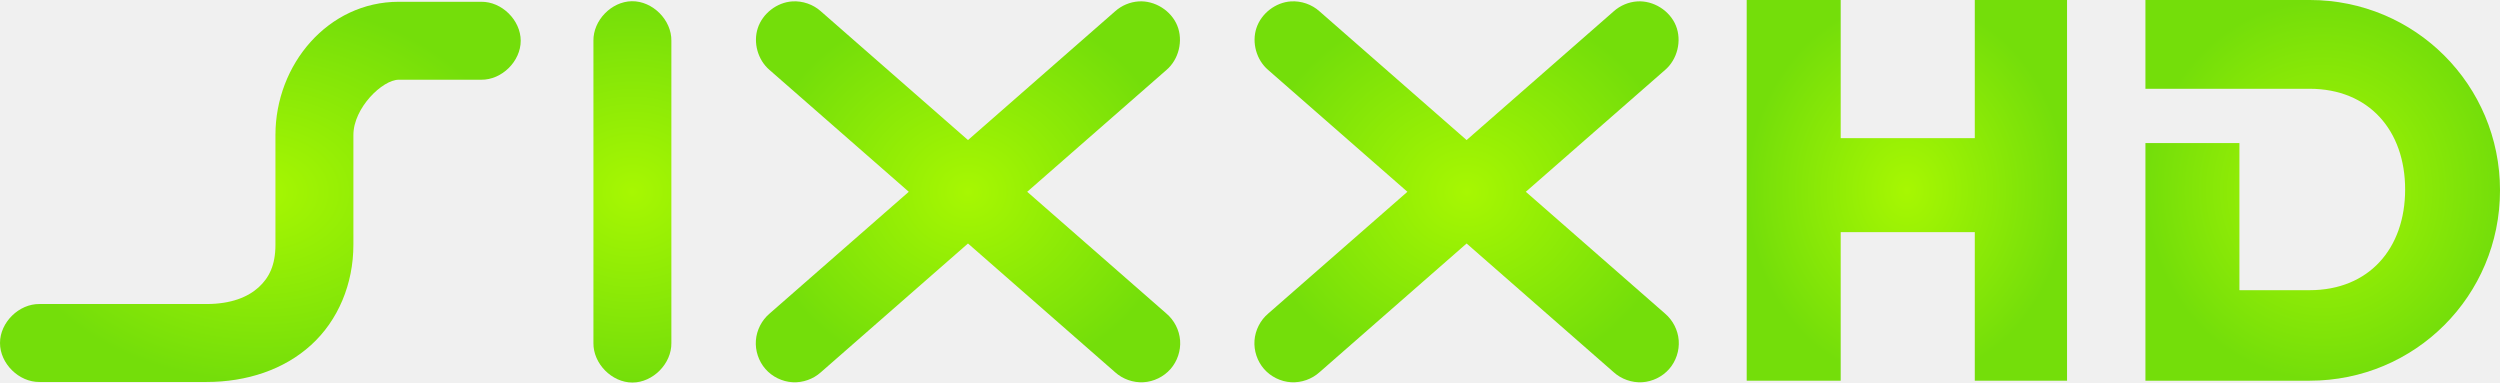
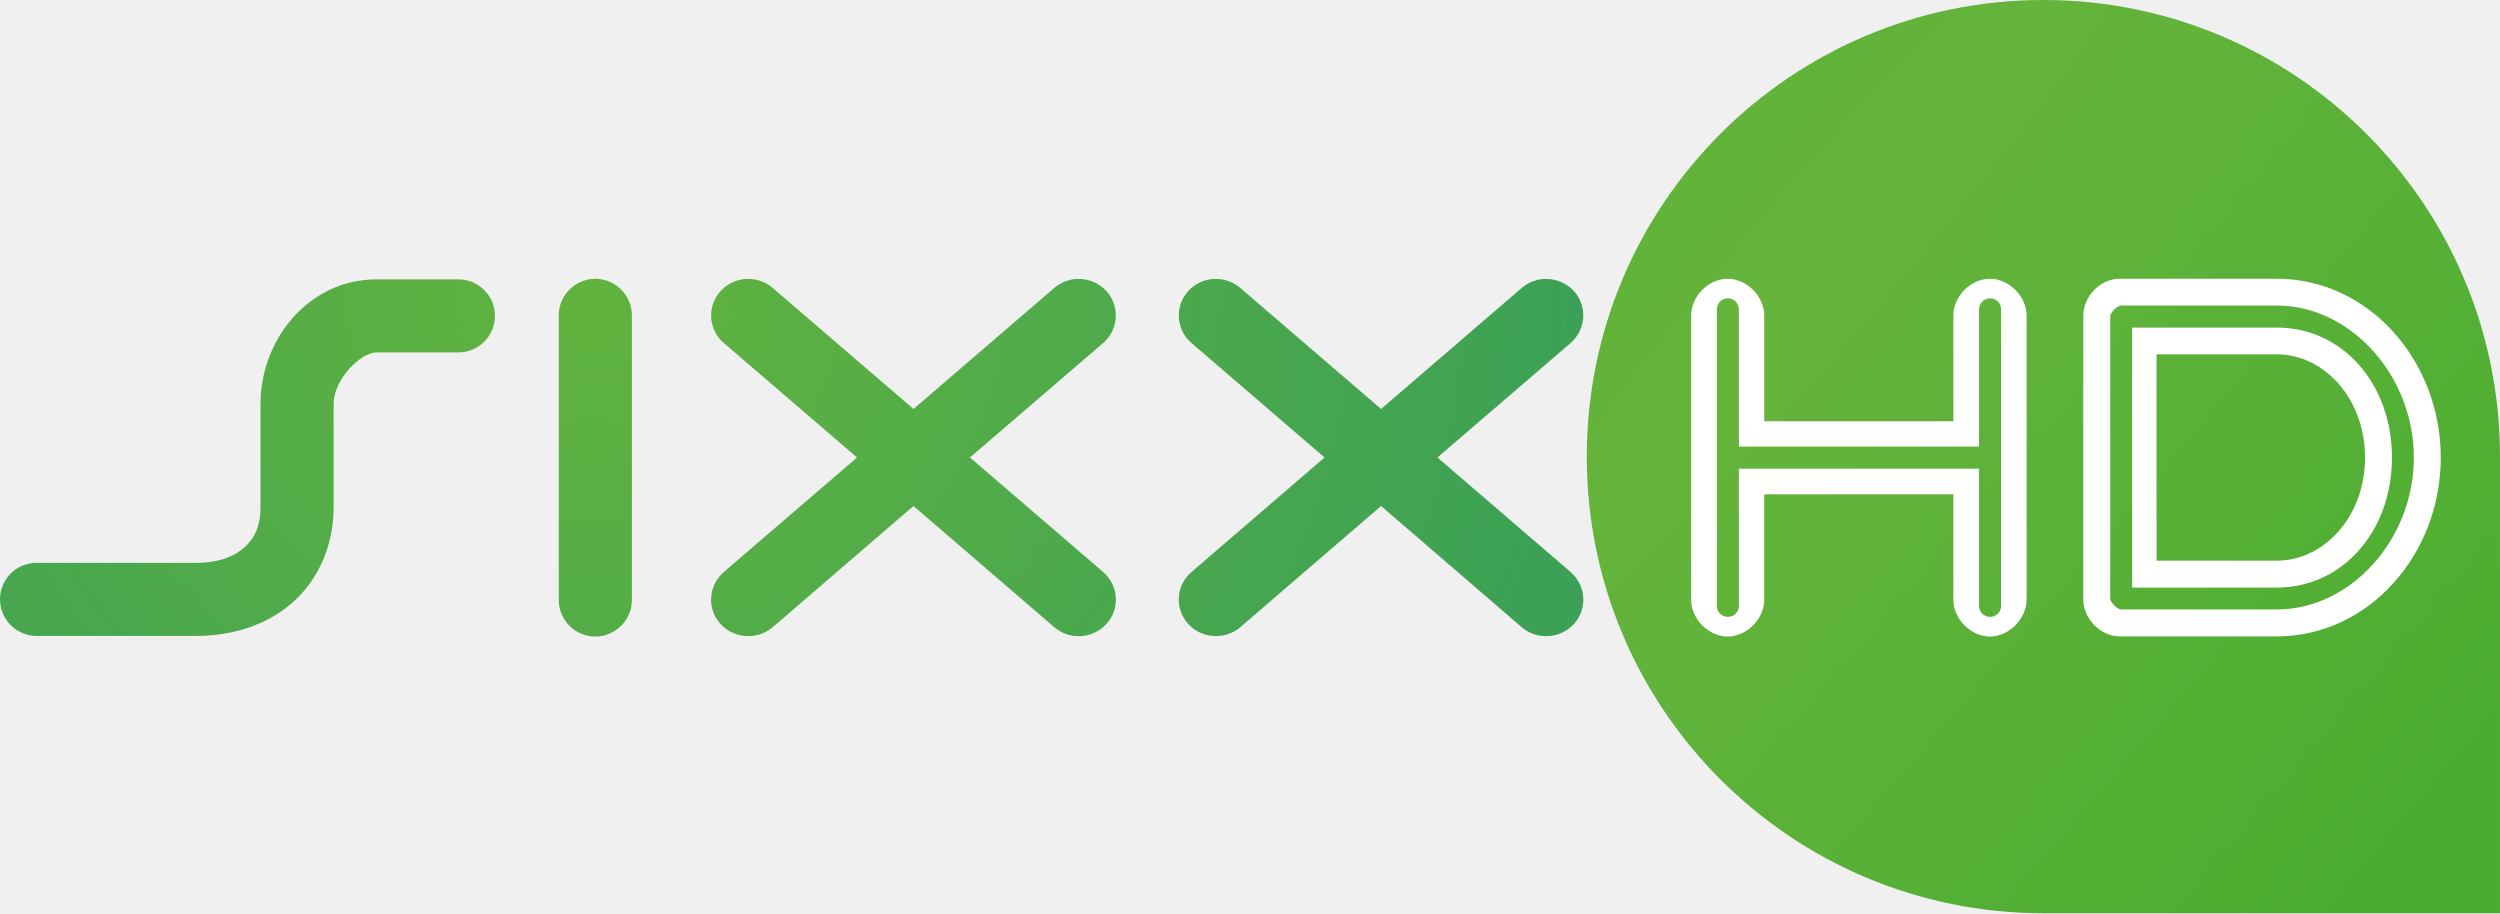
- <svg xmlns="http://www.w3.org/2000/svg" xmlns:xlink="http://www.w3.org/1999/xlink" version="1.1" width="100%" height="100%" viewBox="0 0 216.295 33.096" id="svg2816">
-   <defs id="defs2820">
-     <linearGradient id="linearGradient3694">
-       <stop id="stop3696" style="stop-color:#a2e410;stop-opacity:1" offset="0" />
-       <stop id="stop3698" style="stop-color:#62db05;stop-opacity:1" offset="1" />
-     </linearGradient>
-     <linearGradient id="linearGradient3686">
-       <stop id="stop3688" style="stop-color:#a7f702;stop-opacity:1" offset="0" />
-       <stop id="stop3690" style="stop-color:#74de0a;stop-opacity:1" offset="1" />
-     </linearGradient>
-     <radialGradient cx="127.794" cy="18.433" r="194.562" fx="127.794" fy="18.433" id="radialGradient3692" xlink:href="#linearGradient3686" gradientUnits="userSpaceOnUse" gradientTransform="matrix(1.094571,0.8295492,-0.8186145,1.080143,26.18558,-131.3713)" />
-     <radialGradient cx="92.077" cy="133.408" r="43.421" fx="92.077" fy="133.408" id="radialGradient3700" xlink:href="#linearGradient3686" gradientUnits="userSpaceOnUse" gradientTransform="matrix(1,0,0,0.7301514,0,36.00007)" />
-     <radialGradient cx="154.124" cy="133.407" r="6.501" fx="154.124" fy="133.407" id="radialGradient3708" xlink:href="#linearGradient3686" gradientUnits="userSpaceOnUse" gradientTransform="matrix(5.385835,0,0,4.891311,-675.9622,-519.1297)" />
-     <radialGradient cx="210.093" cy="133.397" r="35.392" fx="210.093" fy="133.397" id="radialGradient3716" xlink:href="#linearGradient3686" gradientUnits="userSpaceOnUse" gradientTransform="matrix(1,0,0,0.8976155,0,13.65778)" />
-     <radialGradient cx="293.249" cy="133.397" r="35.392" fx="293.249" fy="133.397" id="radialGradient3724" xlink:href="#linearGradient3686" gradientUnits="userSpaceOnUse" gradientTransform="matrix(1,0,0,0.8976155,0,13.65778)" />
-     <radialGradient cx="473.136" cy="358.329" r="326.14" fx="473.136" fy="358.329" id="radialGradient3225" xlink:href="#linearGradient3817-4-2" gradientUnits="userSpaceOnUse" gradientTransform="matrix(0.3408126,-0.5246742,0.3729847,0.2422796,-267.3698,563.8368)" spreadMethod="reflect" />
-     <linearGradient id="linearGradient3817-4-2">
-       <stop id="stop3819-5-1" style="stop-color:#ffffff;stop-opacity:0" offset="0" />
-       <stop id="stop3821-5-6" style="stop-color:#ffffff;stop-opacity:1" offset="1" />
-     </linearGradient>
-     <radialGradient cx="473.136" cy="358.329" r="326.14" fx="473.136" fy="358.329" id="radialGradient3064-2" xlink:href="#linearGradient3817-4-2" gradientUnits="userSpaceOnUse" gradientTransform="matrix(0.3408126,-0.5246742,0.3729847,0.2422796,-267.3698,563.8368)" spreadMethod="reflect" />
-     <linearGradient id="linearGradient3807-4">
-       <stop id="stop3809-2" style="stop-color:#ffffff;stop-opacity:1" offset="0" />
-       <stop id="stop3811-3" style="stop-color:#e6e6e6;stop-opacity:0" offset="1" />
-     </linearGradient>
-     <radialGradient cx="534.591" cy="370.862" r="326.14" fx="534.591" fy="370.862" id="radialGradient3813-1" xlink:href="#linearGradient3807-4" gradientUnits="userSpaceOnUse" gradientTransform="matrix(1,0,0,1.002631,-392.5313,0.9298325)" />
-     <linearGradient id="linearGradient3817-4">
-       <stop id="stop3819-5" style="stop-color:#ffffff;stop-opacity:0" offset="0" />
-       <stop id="stop3821-5" style="stop-color:#ffffff;stop-opacity:1" offset="1" />
-     </linearGradient>
-     <radialGradient cx="473.136" cy="358.329" r="326.14" fx="473.136" fy="358.329" id="radialGradient3795-2" xlink:href="#linearGradient3817-4" gradientUnits="userSpaceOnUse" gradientTransform="matrix(0.3408126,-0.5246742,0.3729847,0.2422796,-267.3698,563.8368)" spreadMethod="reflect" />
-     <radialGradient cx="478.555" cy="315.986" r="320.594" fx="478.555" fy="315.986" id="radialGradient3026" xlink:href="#linearGradient3732-4" gradientUnits="userSpaceOnUse" gradientTransform="matrix(0.6874877,0.8160081,-1.009025,0.8501047,150.1969,-368.1277)" spreadMethod="pad" />
-     <linearGradient id="linearGradient3732-4">
-       <stop id="stop3734-8" style="stop-color:#ffffff;stop-opacity:1" offset="0" />
-       <stop id="stop3736-8" style="stop-color:#ffffff;stop-opacity:0" offset="1" />
-     </linearGradient>
-     <radialGradient cx="478.555" cy="315.986" r="320.594" fx="478.555" fy="315.986" id="radialGradient3742-9" xlink:href="#linearGradient3732-4" gradientUnits="userSpaceOnUse" gradientTransform="matrix(0.6874877,0.8160081,-1.009025,0.8501047,150.1969,-368.1277)" spreadMethod="pad" />
-     <radialGradient cx="442.973" cy="729.522" r="320.594" fx="442.973" fy="729.522" id="radialGradient2988" xlink:href="#linearGradient3897-7-7" gradientUnits="userSpaceOnUse" gradientTransform="matrix(1.710502,1.536547,-1.722086,1.917045,447.4137,-1553.733)" spreadMethod="pad" />
-     <linearGradient id="linearGradient3897-7-7">
-       <stop id="stop3899-4-4" style="stop-color:#000000;stop-opacity:0" offset="0" />
-       <stop id="stop3901-0-0" style="stop-color:#000000;stop-opacity:1" offset="1" />
-     </linearGradient>
-     <radialGradient cx="442.973" cy="729.522" r="320.594" fx="442.973" fy="729.522" id="radialGradient3756-1" xlink:href="#linearGradient3897-7-7" gradientUnits="userSpaceOnUse" gradientTransform="matrix(1.710502,1.536547,-1.722086,1.917045,447.4137,-1553.732)" spreadMethod="pad" />
-     <linearGradient id="linearGradient3913-4">
-       <stop id="stop3915-8" style="stop-color:#ffffff;stop-opacity:0" offset="0" />
-       <stop id="stop3917-8" style="stop-color:#e6e6e6;stop-opacity:0" offset="1" />
-     </linearGradient>
-     <radialGradient cx="315.858" cy="388.753" r="326.14" fx="315.858" fy="388.753" id="radialGradient3911-9" xlink:href="#linearGradient3913-4" gradientUnits="userSpaceOnUse" gradientTransform="matrix(0.7306543,0.2514623,-0.2447298,0.711092,242.6512,47.33385)" spreadMethod="reflect" />
-     <linearGradient id="linearGradient3897-7">
-       <stop id="stop3899-4" style="stop-color:#000000;stop-opacity:0" offset="0" />
-       <stop id="stop3901-0" style="stop-color:#000000;stop-opacity:1" offset="1" />
-     </linearGradient>
-     <radialGradient cx="442.973" cy="729.522" r="320.594" fx="442.973" fy="729.522" id="radialGradient3737-1" xlink:href="#linearGradient3897-7" gradientUnits="userSpaceOnUse" gradientTransform="matrix(1.710502,1.536547,-1.722086,1.917045,839.9449,-1555.638)" spreadMethod="pad" />
-     <radialGradient cx="442.973" cy="729.522" r="320.594" fx="442.973" fy="729.522" id="radialGradient3903" xlink:href="#linearGradient3897" gradientUnits="userSpaceOnUse" gradientTransform="matrix(0.6049691,0.4091812,-0.4578739,0.6769606,14.86475,-149.6705)" spreadMethod="pad" />
-     <linearGradient id="linearGradient3732">
-       <stop id="stop3734" style="stop-color:#ffffff;stop-opacity:1" offset="0" />
-       <stop id="stop3736" style="stop-color:#ffffff;stop-opacity:0" offset="1" />
-     </linearGradient>
-     <linearGradient id="linearGradient3807">
-       <stop id="stop3809" style="stop-color:#ffffff;stop-opacity:1" offset="0" />
-       <stop id="stop3811" style="stop-color:#e6e6e6;stop-opacity:0" offset="1" />
-     </linearGradient>
-     <linearGradient id="linearGradient3881">
-       <stop id="stop3883" style="stop-color:#d7307f;stop-opacity:1" offset="0" />
-       <stop id="stop3885" style="stop-color:#aa015e;stop-opacity:1" offset="1" />
-     </linearGradient>
-     <linearGradient id="linearGradient3897">
-       <stop id="stop3899" style="stop-color:#000000;stop-opacity:1" offset="0" />
-       <stop id="stop3901" style="stop-color:#000000;stop-opacity:0" offset="1" />
-     </linearGradient>
-     <linearGradient id="linearGradient3913">
-       <stop id="stop3915" style="stop-color:#ffffff;stop-opacity:0" offset="0" />
-       <stop id="stop3917" style="stop-color:#e6e6e6;stop-opacity:0" offset="1" />
-     </linearGradient>
-     <linearGradient id="linearGradient3817">
-       <stop id="stop3819" style="stop-color:#ffffff;stop-opacity:0" offset="0" />
-       <stop id="stop3821" style="stop-color:#ffffff;stop-opacity:1" offset="1" />
-     </linearGradient>
-     <radialGradient cx="210.093" cy="133.397" r="35.392" fx="210.093" fy="133.397" id="radialGradient4083" xlink:href="#linearGradient3686" gradientUnits="userSpaceOnUse" gradientTransform="matrix(1,0,0,0.8976155,0,13.65778)" />
-     <radialGradient cx="293.249" cy="133.397" r="35.392" fx="293.249" fy="133.397" id="radialGradient4085" xlink:href="#linearGradient3686" gradientUnits="userSpaceOnUse" gradientTransform="matrix(1,0,0,0.8976155,0,13.65778)" />
-     <radialGradient cx="92.077" cy="133.408" r="43.421" fx="92.077" fy="133.408" id="radialGradient4087" xlink:href="#linearGradient3686" gradientUnits="userSpaceOnUse" gradientTransform="matrix(1,0,0,0.7301514,0,36.00007)" />
-     <radialGradient cx="154.124" cy="133.407" r="6.501" fx="154.124" fy="133.407" id="radialGradient4089" xlink:href="#linearGradient3686" gradientUnits="userSpaceOnUse" gradientTransform="matrix(5.385835,0,0,4.891311,-675.9622,-519.1297)" />
-     <radialGradient cx="21.864" cy="353.876" r="146.912" fx="21.864" fy="353.876" id="radialGradient4097" xlink:href="#linearGradient3686" gradientUnits="userSpaceOnUse" gradientTransform="matrix(1,0,0,0.9045803,0,33.76678)" />
-     <radialGradient cx="365.731" cy="353.814" r="147.892" fx="365.731" fy="353.814" id="radialGradient4105" xlink:href="#linearGradient3686" gradientUnits="userSpaceOnUse" gradientTransform="matrix(1,0,0,0.8990045,0,35.73362)" />
-     <radialGradient cx="466.75" cy="25.5" r="17.25" fx="466.75" fy="25.5" id="radialGradient3923" xlink:href="#linearGradient3686" gradientUnits="userSpaceOnUse" gradientTransform="matrix(1,0,0,1.188406,0,-4.804348)" />
-     <radialGradient cx="511.533" cy="25.5" r="19.092" fx="511.533" fy="25.5" id="radialGradient3931" xlink:href="#linearGradient3686" gradientUnits="userSpaceOnUse" gradientTransform="matrix(1,0,0,1.073722,0,-1.879911)" />
+ <svg xmlns="http://www.w3.org/2000/svg" height="219.18" width="600" version="1.1" viewBox="0 0 158.75 57.992">
+   <defs>
+     <radialGradient id="j" gradientUnits="userSpaceOnUse" cy="0" cx="0" gradientTransform="matrix(-.18832 56.794 62.392 .20557 37.696 18.751)" r="1">
+       <stop stop-color="#61b33d" offset="0" />
+       <stop stop-color="#3ca156" offset="1" />
+     </radialGradient>
+     <radialGradient id="i" gradientUnits="userSpaceOnUse" cy="0" cx="0" gradientTransform="matrix(-.18747 56.784 62.382 .20557 37.698 18.751)" r="1">
+       <stop stop-color="#61b33d" offset="0" />
+       <stop stop-color="#3ca156" offset="1" />
+     </radialGradient>
+     <radialGradient id="h" gradientUnits="userSpaceOnUse" cy="0" cx="0" gradientTransform="matrix(-.19073 56.795 63.463 .20557 37.568 18.741)" r="1">
+       <stop stop-color="#61b33d" offset="0" />
+       <stop stop-color="#3ca156" offset="1" />
+     </radialGradient>
+     <radialGradient id="g" gradientUnits="userSpaceOnUse" cy="0" cx="0" gradientTransform="matrix(-.18894 56.793 63.426 .20557 37.08 18.741)" r="1">
+       <stop stop-color="#61b33d" offset="0" />
+       <stop stop-color="#3ca156" offset="1" />
+     </radialGradient>
+     <radialGradient id="f" gradientUnits="userSpaceOnUse" cy="0" cx="0" gradientTransform="matrix(37.981 35.315 274.76 -320.54 114.91 17.501)" r="1">
+       <stop stop-color="#66b43c" offset="0" />
+       <stop stop-color="#4aad31" offset="1" />
+     </radialGradient>
  </defs>
-   <g transform="matrix(0.2847417,0,0,0.2847417,-8.143541,-45.89852)" id="g3751">
-     <g transform="matrix(1.821915,0,0,1.821915,-60.04802,-23.56335)" id="g4077">
-       <path d="m 180.78,101.642 c -2.562,0.17 -4.935,2.008 -5.741,4.446 -0.806,2.438 0.004,5.328 1.96,6.992 l 23.219,20.312 -23.219,20.312 c -1.312,1.111 -2.153,2.762 -2.281,4.477 -0.128,1.715 0.459,3.472 1.591,4.765 1.133,1.294 2.796,2.108 4.513,2.208 1.717,0.1 3.464,-0.515 4.739,-1.669 l 24.531,-21.469 24.531,21.469 c 1.275,1.153 3.022,1.769 4.739,1.669 1.717,-0.1 3.38,-0.914 4.513,-2.208 1.133,-1.294 1.719,-3.051 1.591,-4.765 -0.128,-1.715 -0.969,-3.365 -2.281,-4.477 l -23.219,-20.312 23.219,-20.312 c 2.062,-1.756 2.828,-4.876 1.813,-7.387 -1.015,-2.511 -3.735,-4.222 -6.438,-4.051 -1.448,0.092 -2.859,0.686 -3.938,1.656 l -24.531,21.469 -24.531,-21.469 c -1.287,-1.159 -3.053,-1.771 -4.781,-1.656 z" id="path3630-9" style="font-size:medium;font-style:normal;font-variant:normal;font-weight:normal;font-stretch:normal;text-indent:0;text-align:start;text-decoration:none;line-height:normal;letter-spacing:normal;word-spacing:normal;text-transform:none;direction:ltr;block-progression:tb;writing-mode:lr-tb;text-anchor:start;color:#000000;fill:url(#radialGradient4083);fill-opacity:1;stroke:none;stroke-width:13;marker:none;visibility:visible;display:inline;overflow:visible;enable-background:accumulate;font-family:Bitstream Vera Sans;-inkscape-font-specification:Bitstream Vera Sans" />
-       <path d="m 263.936,101.642 c -2.562,0.17 -4.935,2.008 -5.741,4.446 -0.806,2.438 0.004,5.328 1.96,6.992 l 23.219,20.312 -23.219,20.312 c -1.312,1.111 -2.153,2.762 -2.281,4.477 -0.128,1.715 0.459,3.472 1.591,4.765 1.133,1.294 2.796,2.108 4.513,2.208 1.717,0.1 3.464,-0.515 4.739,-1.669 l 24.531,-21.469 24.531,21.469 c 1.275,1.153 3.022,1.769 4.739,1.669 1.717,-0.1 3.38,-0.914 4.513,-2.208 1.133,-1.294 1.719,-3.051 1.591,-4.765 -0.128,-1.715 -0.969,-3.365 -2.281,-4.477 l -23.219,-20.312 23.219,-20.312 c 2.062,-1.756 2.828,-4.876 1.813,-7.387 -1.015,-2.511 -3.735,-4.222 -6.438,-4.051 -1.448,0.092 -2.859,0.686 -3.938,1.656 l -24.531,21.469 -24.531,-21.469 c -1.287,-1.159 -3.053,-1.771 -4.781,-1.656 z" id="path3630-8" style="font-size:medium;font-style:normal;font-variant:normal;font-weight:normal;font-stretch:normal;text-indent:0;text-align:start;text-decoration:none;line-height:normal;letter-spacing:normal;word-spacing:normal;text-transform:none;direction:ltr;block-progression:tb;writing-mode:lr-tb;text-anchor:start;color:#000000;fill:url(#radialGradient4085);fill-opacity:1;stroke:none;stroke-width:13;marker:none;visibility:visible;display:inline;overflow:visible;enable-background:accumulate;font-family:Bitstream Vera Sans;-inkscape-font-specification:Bitstream Vera Sans" />
-       <path d="m 115.155,101.705 c -11.76,0 -20.562,10.426 -20.562,22.219 l 0,18.312 c 0,3.387 -1.051,5.494 -2.812,7.094 -1.762,1.6 -4.547,2.781 -8.688,2.781 l -27.844,0 c -3.434,-0.049 -6.593,3.066 -6.593,6.5 0,3.434 3.159,6.549 6.593,6.5 l 27.844,0 c 6.72,0 12.912,-2.047 17.438,-6.156 4.525,-4.109 7.062,-10.205 7.062,-16.719 l 0,-18.312 c 0,-4.524 4.853,-9.219 7.562,-9.219 l 13.75,0 c 3.434,0.049 6.593,-3.066 6.593,-6.5 0,-3.434 -3.159,-6.549 -6.593,-6.5 l -13.75,0 z" id="path3630-2" style="font-size:medium;font-style:normal;font-variant:normal;font-weight:normal;font-stretch:normal;text-indent:0;text-align:start;text-decoration:none;line-height:normal;letter-spacing:normal;word-spacing:normal;text-transform:none;direction:ltr;block-progression:tb;writing-mode:lr-tb;text-anchor:start;color:#000000;fill:url(#radialGradient4087);fill-opacity:1;stroke:none;stroke-width:13;marker:none;visibility:visible;display:inline;overflow:visible;enable-background:accumulate;font-family:Bitstream Vera Sans;-inkscape-font-specification:Bitstream Vera Sans" />
-       <path d="m 154.03,101.612 c -3.403,0.049 -6.455,3.19 -6.406,6.594 l 0,50.406 c -0.048,3.434 3.066,6.592 6.5,6.592 3.434,0 6.548,-3.158 6.5,-6.592 l 0,-50.406 c 0.05,-3.466 -3.128,-6.644 -6.594,-6.594 z" id="path3630-5" style="font-size:medium;font-style:normal;font-variant:normal;font-weight:normal;font-stretch:normal;text-indent:0;text-align:start;text-decoration:none;line-height:normal;letter-spacing:normal;word-spacing:normal;text-transform:none;direction:ltr;block-progression:tb;writing-mode:lr-tb;text-anchor:start;color:#000000;fill:url(#radialGradient4089);fill-opacity:1;stroke:none;stroke-width:13;marker:none;visibility:visible;display:inline;overflow:visible;enable-background:accumulate;font-family:Bitstream Vera Sans;-inkscape-font-specification:Bitstream Vera Sans" />
-     </g>
-     <g transform="matrix(2.821418,0,0,2.821418,-708.8981,147.0864)" id="g2985">
-       <path d="m 449.5,5 0,41 10.122,0 0,-16 14.442,0 0,16 9.935,0 0,-41 -9.935,0 0,14.878 -14.442,0 0,-14.878 z" id="rect3051" style="fill:url(#radialGradient3923);fill-opacity:1;stroke:none" />
-       <path d="m 492.44,5 0,9.561 17.685,0 c 6.371,0 10.284,4.474 10.284,10.845 0,6.371 -3.913,10.845 -10.284,10.845 l -7.562,0 0,-15.841 -10.122,0 0,25.589 17.685,0 c 11.357,0 20.5,-9.143 20.5,-20.5 0,-11.357 -9.143,-20.5 -20.5,-20.5 z" id="rect3058" style="fill:url(#radialGradient3931);fill-opacity:1;stroke:none" />
-     </g>
+   <g>
+     <path d="m100.76 29.001c0 16.011 12.98 28.991 29 28.991h28.99v-28.991c0-16.031-12.98-29.001-28.99-29.001-16.02 0-29 12.97-29 29.001" fill="url(#f)" />
+     <path d="m109.72 18.941c0.39 0 0.7 0.32 0.7 0.7v8.72h15.25v-8.72c0-0.38 0.31-0.7 0.7-0.7s0.7 0.32 0.7 0.7v18.84c0 0.38-0.31 0.69-0.7 0.69s-0.7-0.31-0.7-0.69v-8.72h-15.25v8.72c0 0.38-0.31 0.69-0.7 0.69s-0.7-0.31-0.7-0.69v-18.84c0-0.38 0.31-0.7 0.7-0.7m-0.05-1.24c-1.21 0.02-2.3 1.15-2.28 2.36v17.99c-0.02 1.23 1.09 2.371 2.31 2.371 1.23 0 2.35-1.141 2.33-2.371v-6.66h12.01v6.66c-0.02 1.23 1.09 2.371 2.32 2.371 1.22 0 2.34-1.141 2.33-2.371v-17.99c0.01-1.24-1.12-2.37-2.36-2.36-1.22 0.02-2.31 1.15-2.29 2.36v6.69h-12.01v-6.69c0.02-1.24-1.12-2.37-2.36-2.36" fill="#fff" />
+     <path d="m98.028 17.711c-0.53 0.04-1.03 0.25-1.43 0.6l-8.9 7.66-8.911-7.66c-0.44-0.39-1-0.6-1.58-0.6h-0.15c-1.308 0.09-2.285 1.2-2.199 2.47 0.041 0.63 0.336 1.22 0.825 1.62l8.425 7.25-8.425 7.25c-0.998 0.84-1.115 2.3-0.265 3.28 0.84 0.971 2.329 1.091 3.329 0.26l0.04-0.04 8.911-7.67 8.9 7.67c0.97 0.861 2.46 0.781 3.34-0.17 0.872-0.95 0.792-2.42-0.18-3.28l-0.05-0.05-8.43-7.25 8.43-7.25c0.992-0.83 1.112-2.3 0.27-3.28-0.45-0.51-1.11-0.81-1.8-0.81h-0.15" fill="url(#g)" />
+     <path d="m68.346 17.711c-0.534 0.04-1.038 0.25-1.43 0.6l-8.91 7.66-8.911-7.66c-0.437-0.39-0.998-0.6-1.583-0.6h-0.153c-1.303 0.09-2.286 1.2-2.199 2.47 0.041 0.63 0.336 1.22 0.825 1.62l8.437 7.25-8.437 7.25c-0.993 0.84-1.115 2.3-0.27 3.28 0.845 0.971 2.337 1.091 3.329 0.26 0.016-0.01 0.031-0.02 0.051-0.04l8.911-7.67 8.91 7.67c0.967 0.861 2.459 0.781 3.334-0.17 0.871-0.95 0.8-2.42-0.173-3.28-0.015-0.01-0.03-0.03-0.051-0.05l-8.436-7.25 8.436-7.25c0.988-0.83 1.11-2.3 0.265-3.28-0.448-0.51-1.105-0.81-1.797-0.81h-0.148" fill="url(#h)" />
+     <path d="m37.767 17.701c-1.278 0.03-2.306 1.08-2.286 2.36v18c-0.02 1.28 1.008 2.341 2.286 2.361 1.283 0.01 2.337-1.011 2.358-2.291v-18.07c0.015-1.28-1.008-2.33-2.286-2.36z" fill="url(#i)" />
+     <path d="m29.077 17.741h-5.189c-4.201 0-7.347 3.72-7.347 7.93v6.54c0 1.21-0.377 1.96-1.003 2.53-0.626 0.58-1.619 1-3.101 1h-10.08c-0.616-0.01-1.227 0.23-1.665 0.66-0.438 0.44-0.692 1.04-0.692 1.65-0 0.62 0.254 1.23 0.692 1.66 0.438 0.43 1.049 0.681 1.665 0.671h10.08c2.398 0 4.608-0.731 6.227-2.201s2.52-3.64 2.52-5.97v-6.54c0-1.61 1.736-3.29 2.704-3.29h5.189c0.611 0.01 1.227-0.24 1.659-0.67 0.443-0.43 0.693-1.04 0.693-1.65 0-0.62-0.25-1.23-0.693-1.65-0.422-0.43-1.023-0.67-1.624-0.67z" fill="url(#j)" />
+     <path d="m136.94 22.501h7.64c2.99 0 5.6 2.8 5.6 6.56 0 3.75-2.61 6.54-5.6 6.54h-7.64zm-1.55-1.7v16.51h9.19c4.17 0 7.31-3.57 7.31-8.25 0-4.69-3.14-8.26-7.31-8.26zm-0.69-1.4h9.88c4.68 0 8.7 4.45 8.7 9.66 0 5.2-4.02 9.64-8.7 9.64h-9.88c-0.25 0-0.71-0.46-0.7-0.71v-17.89c-0.01-0.24 0.45-0.7 0.7-0.7m-0.12-1.7c-1.22 0-2.3 1.14-2.29 2.36v17.99c-0.01 1.23 1.09 2.361 2.32 2.361h9.97c5.84 0 10.41-5.211 10.41-11.351 0-6.15-4.57-11.36-10.41-11.36z" fill="#fff" />
  </g>
</svg>
